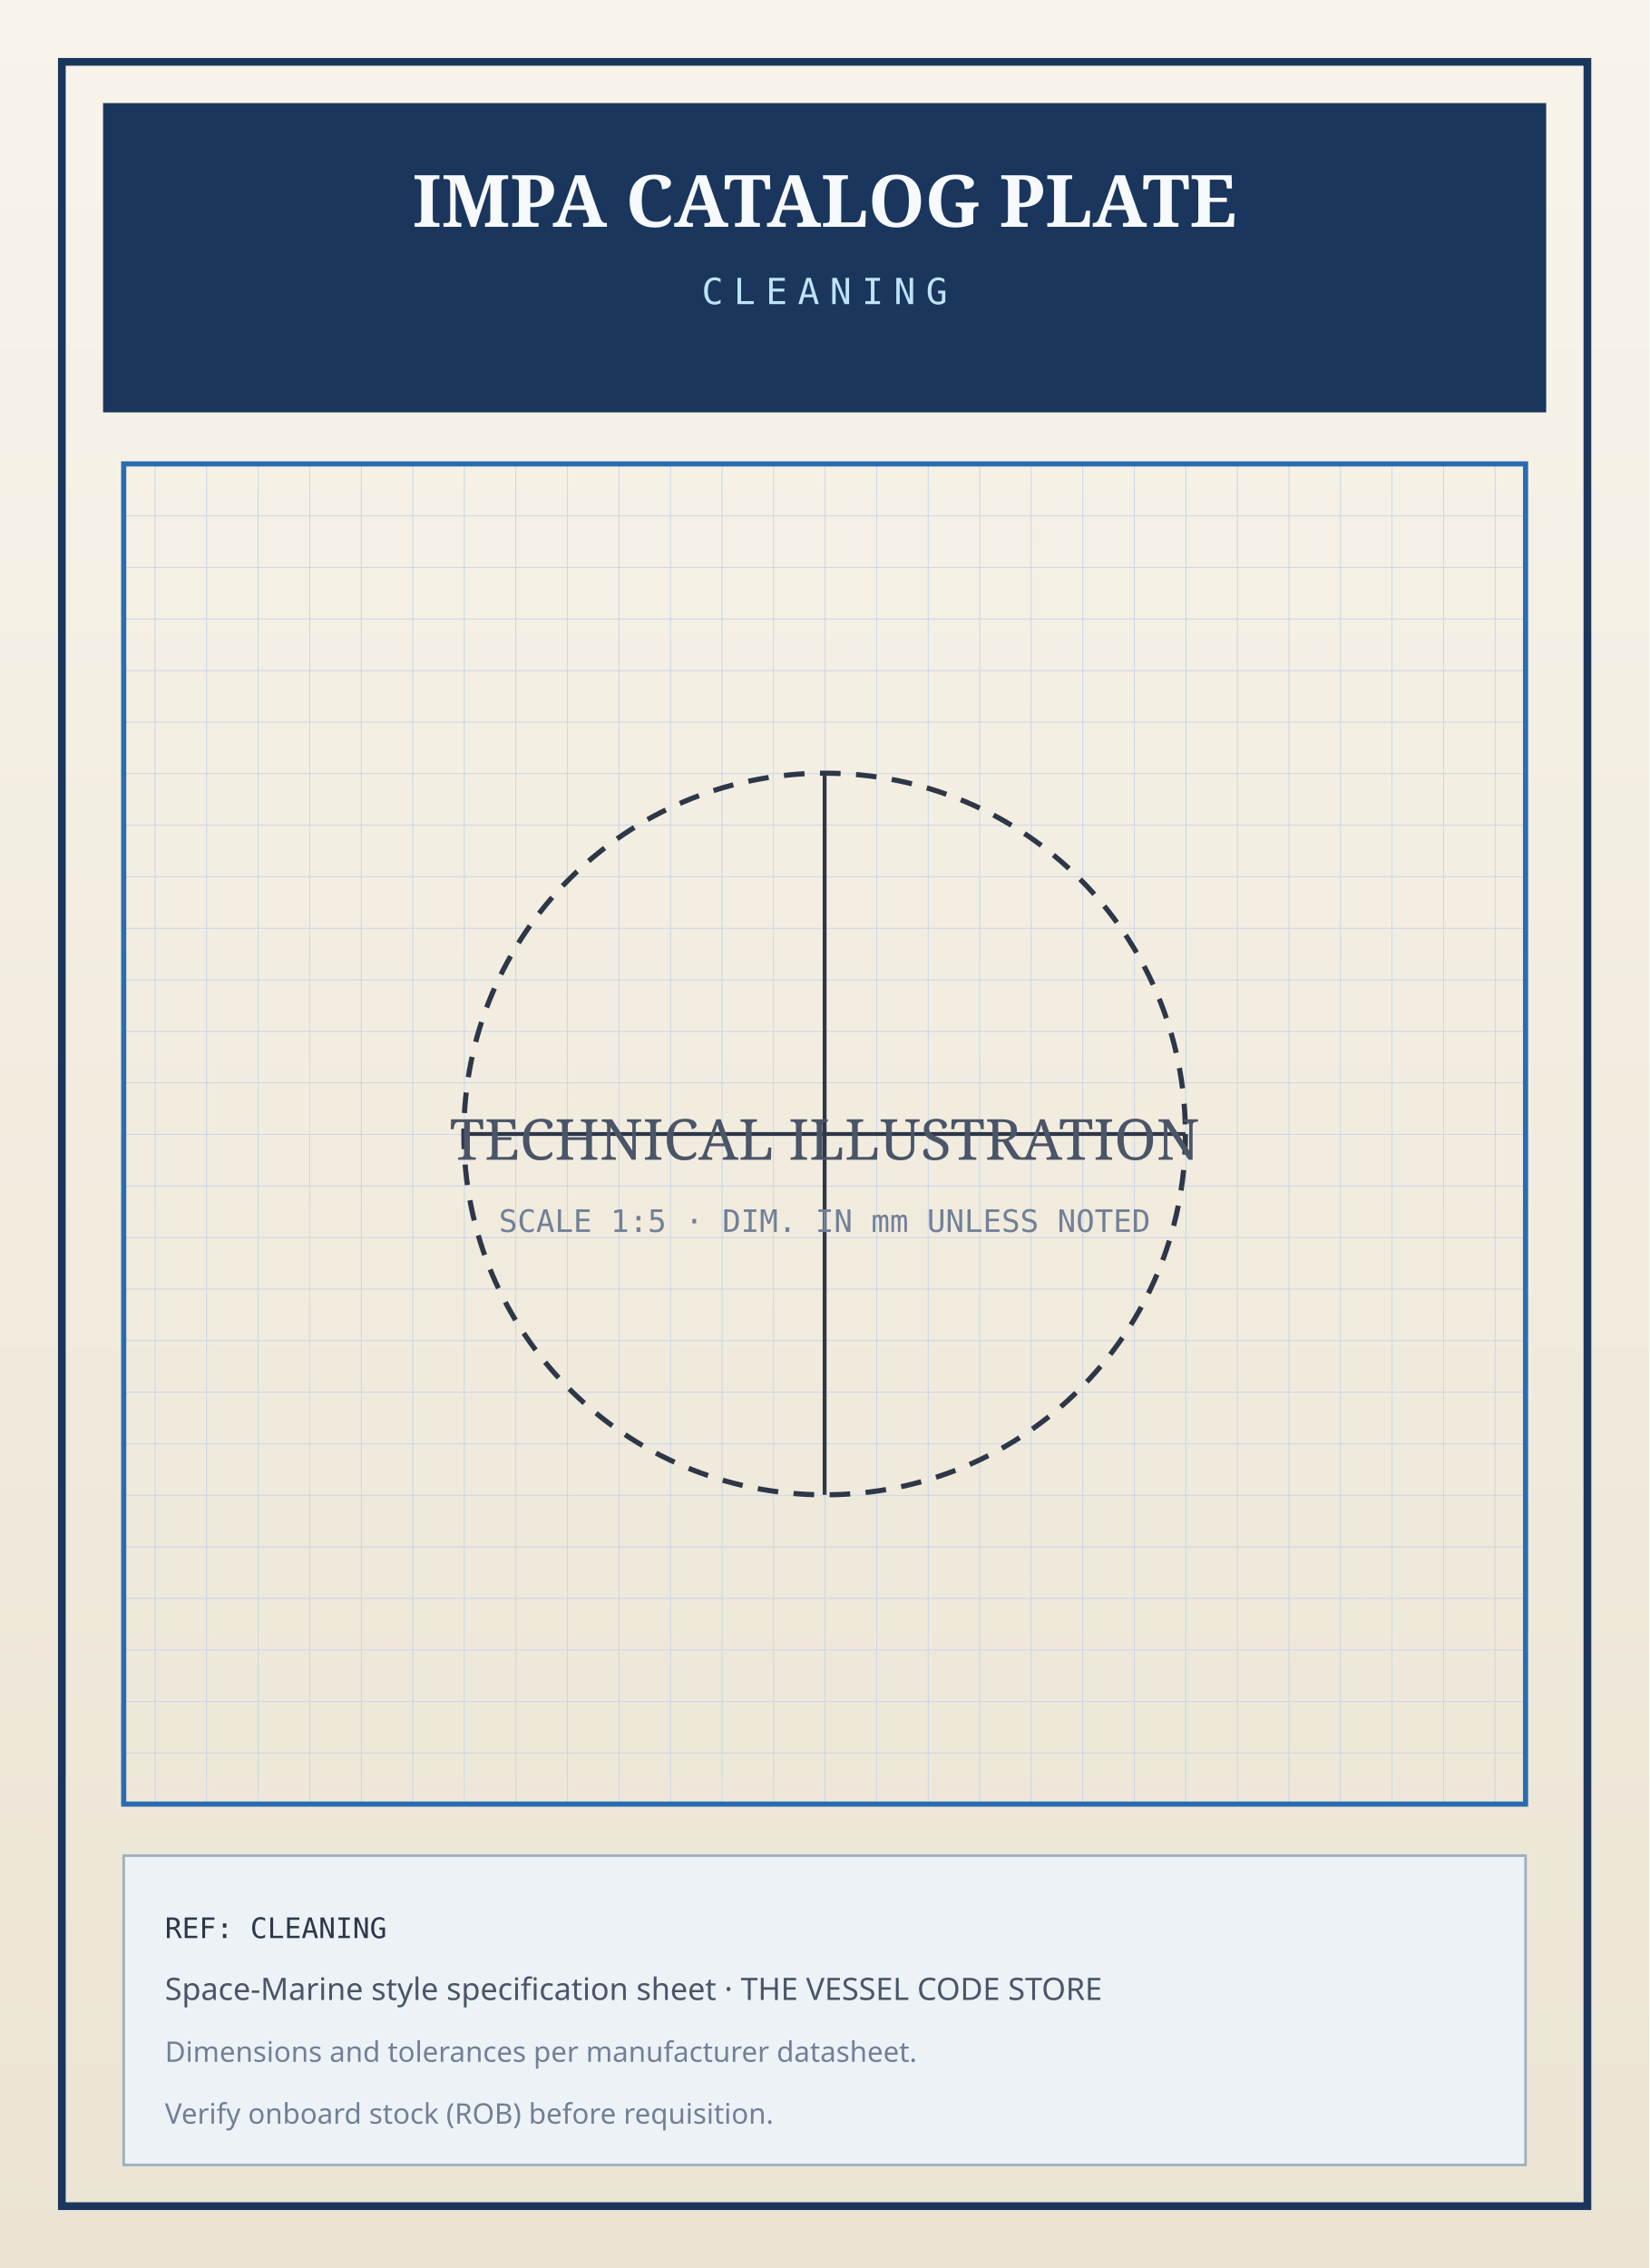
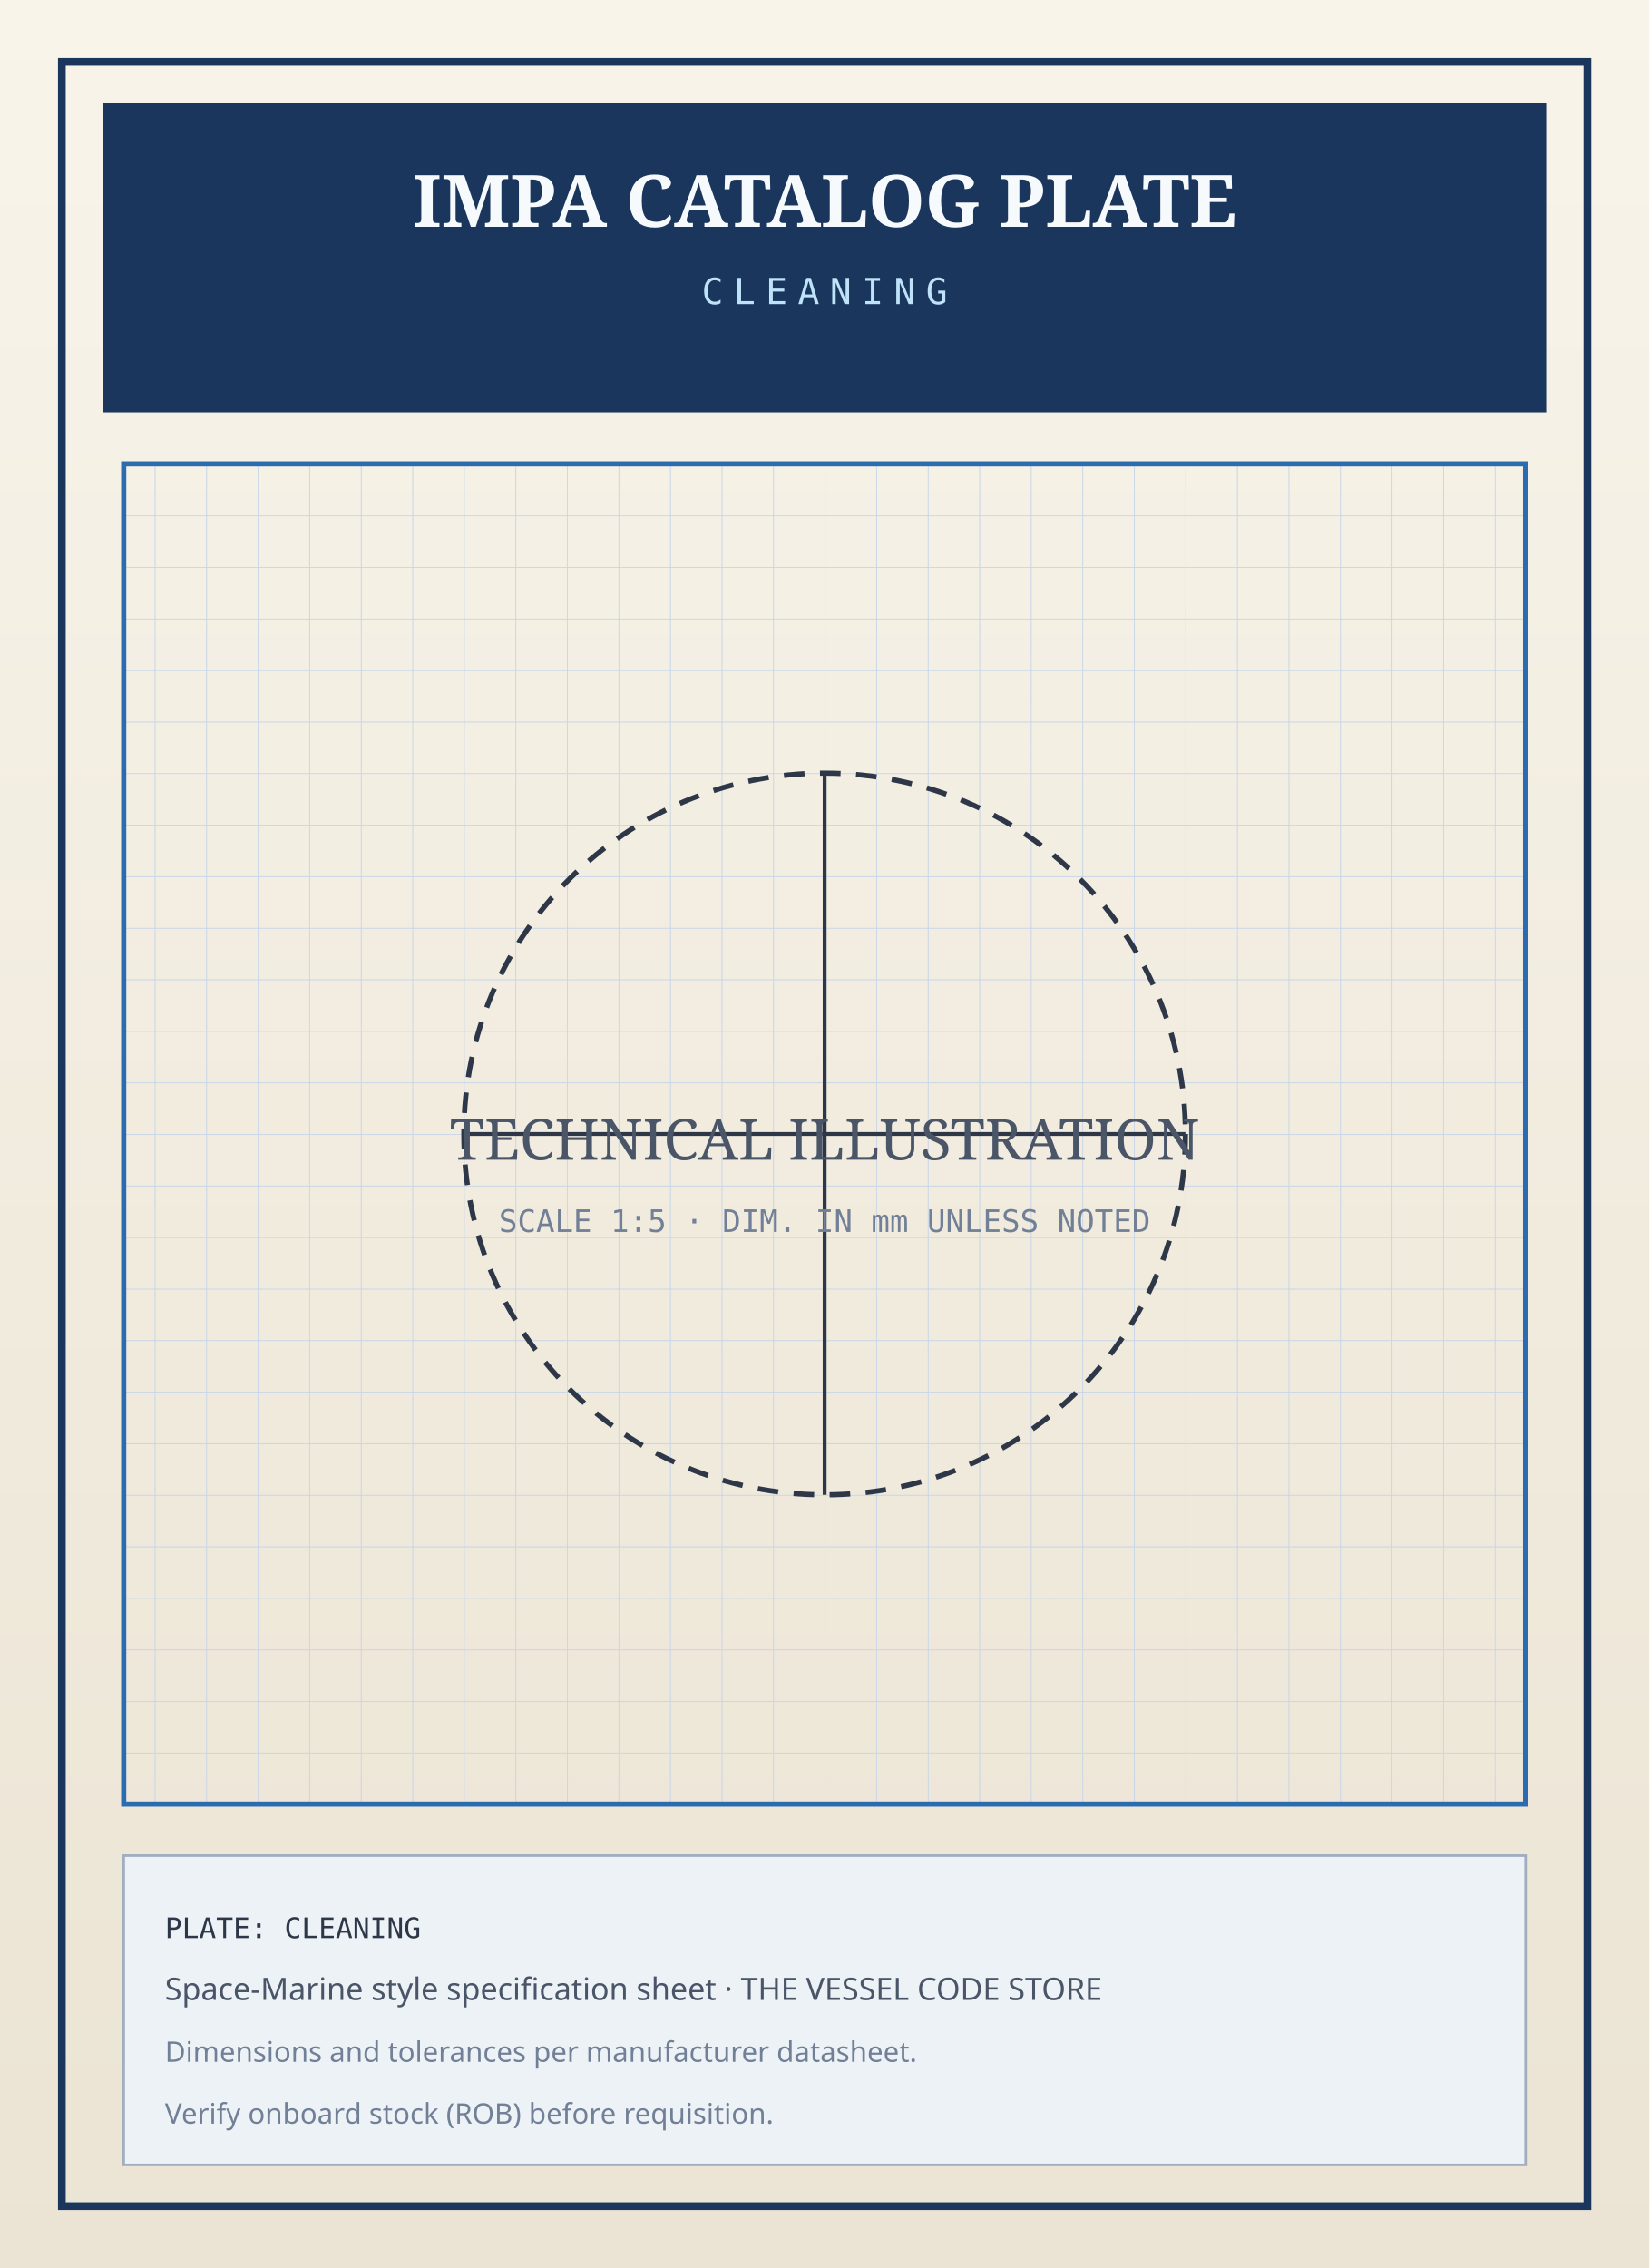
<svg xmlns="http://www.w3.org/2000/svg" viewBox="0 0 640 880" role="img" aria-label="CLEANING catalog plate">
  <defs>
    <pattern id="grid" width="20" height="20" patternUnits="userSpaceOnUse">
      <path d="M 20 0 L 0 0 0 20" fill="none" stroke="#c5d4e8" stroke-width="0.6" />
    </pattern>
    <linearGradient id="paper" x1="0" y1="0" x2="0" y2="1">
      <stop offset="0%" stop-color="#f8f4ea" />
      <stop offset="100%" stop-color="#ebe4d4" />
    </linearGradient>
  </defs>
  <rect width="640" height="880" fill="url(#paper)" />
  <rect x="24" y="24" width="592" height="832" fill="none" stroke="#1a365d" stroke-width="3" />
  <rect x="40" y="40" width="560" height="120" fill="#1a365d" />
  <text x="320" y="88" text-anchor="middle" fill="#f7fafc" font-family="Georgia, serif" font-size="28" font-weight="700">IMPA CATALOG PLATE</text>
  <text x="320" y="118" text-anchor="middle" fill="#bee3f8" font-family="ui-monospace, monospace" font-size="14" letter-spacing="4">CLEANING</text>
  <rect x="48" y="180" width="544" height="520" fill="url(#grid)" stroke="#2b6cb0" stroke-width="2" />
  <circle cx="320" cy="440" r="140" fill="none" stroke="#2d3748" stroke-width="2" stroke-dasharray="8 6" />
  <line x1="180" y1="440" x2="460" y2="440" stroke="#2d3748" stroke-width="1.5" />
  <line x1="320" y1="300" x2="320" y2="580" stroke="#2d3748" stroke-width="1.5" />
  <text x="320" y="450" text-anchor="middle" fill="#4a5568" font-family="Georgia, serif" font-size="22">TECHNICAL ILLUSTRATION</text>
  <text x="320" y="478" text-anchor="middle" fill="#718096" font-family="ui-monospace, monospace" font-size="12">SCALE 1:5 · DIM. IN mm UNLESS NOTED</text>
  <rect x="48" y="720" width="544" height="120" fill="#edf2f7" stroke="#a0aec0" stroke-width="1" />
-   <text x="64" y="752" fill="#2d3748" font-family="ui-monospace, monospace" font-size="11">REF: CLEANING</text>
+   <text x="64" y="752" fill="#2d3748" font-family="ui-monospace, monospace" font-size="11">PLATE: CLEANING</text>
  <text x="64" y="776" fill="#4a5568" font-family="ui-sans-serif, system-ui" font-size="12">Space-Marine style specification sheet · THE VESSEL CODE STORE</text>
  <text x="64" y="800" fill="#718096" font-family="ui-sans-serif, system-ui" font-size="11">Dimensions and tolerances per manufacturer datasheet.</text>
  <text x="64" y="824" fill="#718096" font-family="ui-sans-serif, system-ui" font-size="11">Verify onboard stock (ROB) before requisition.</text>
</svg>
